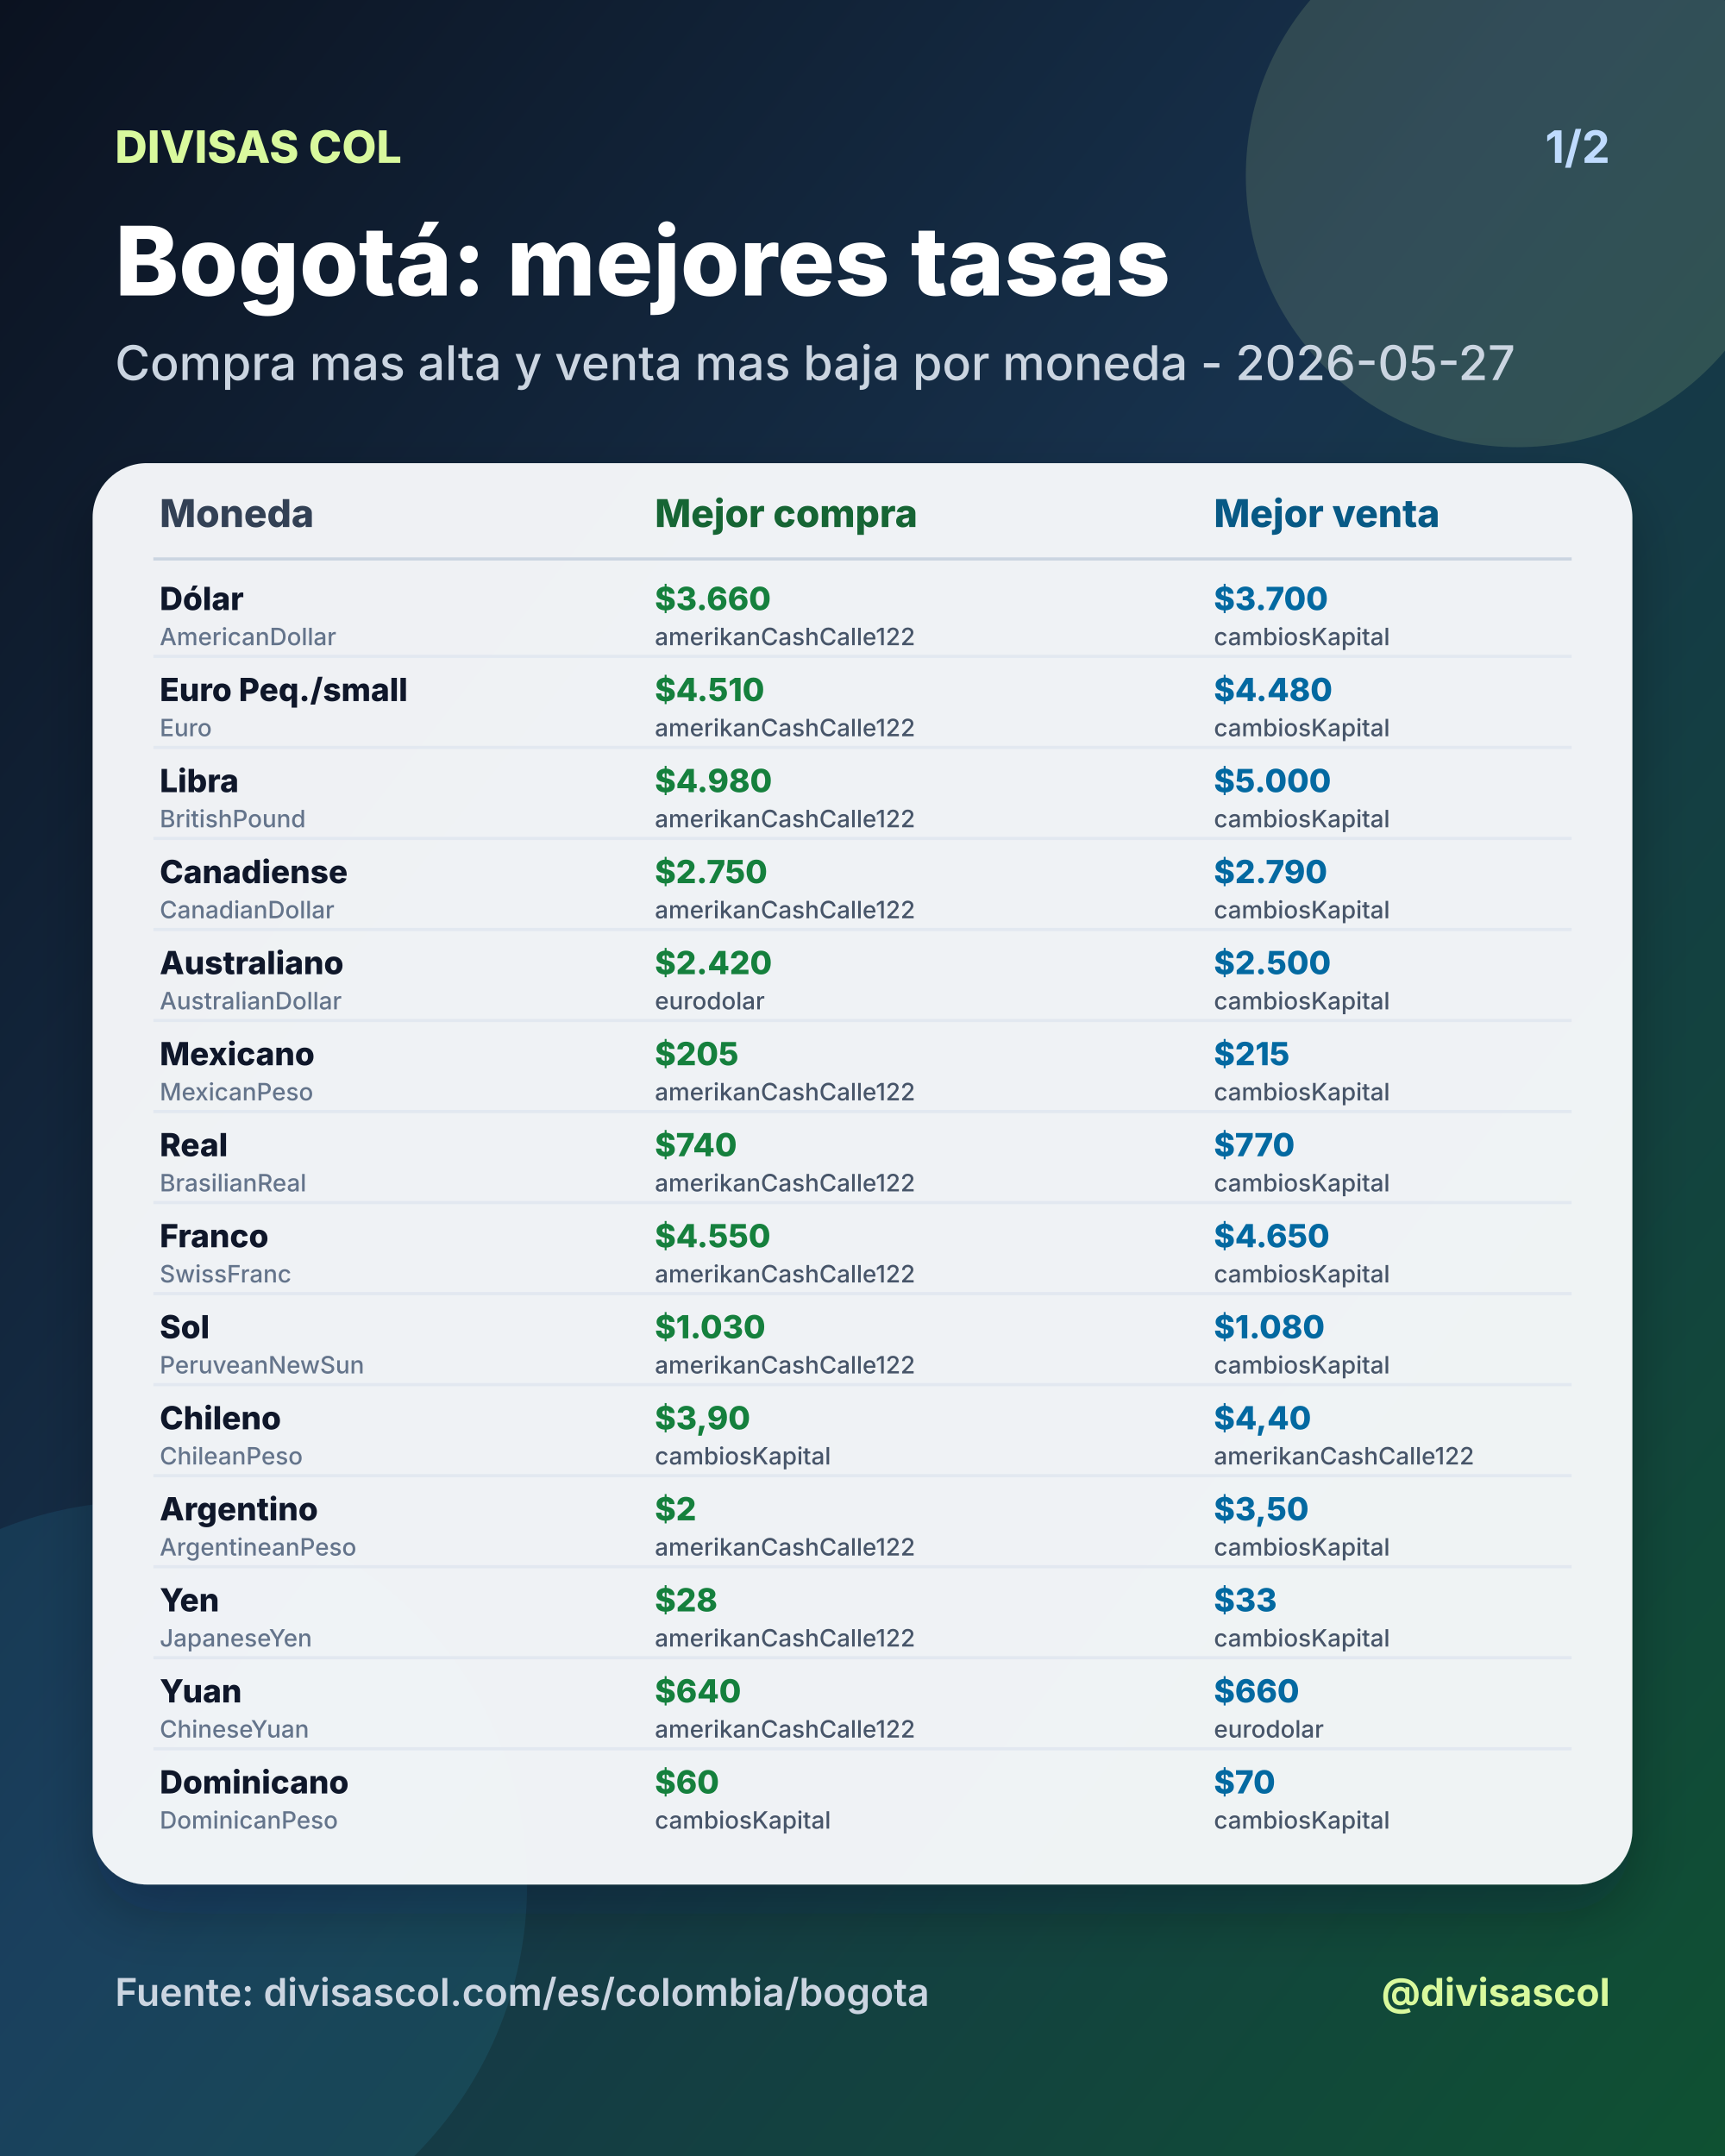
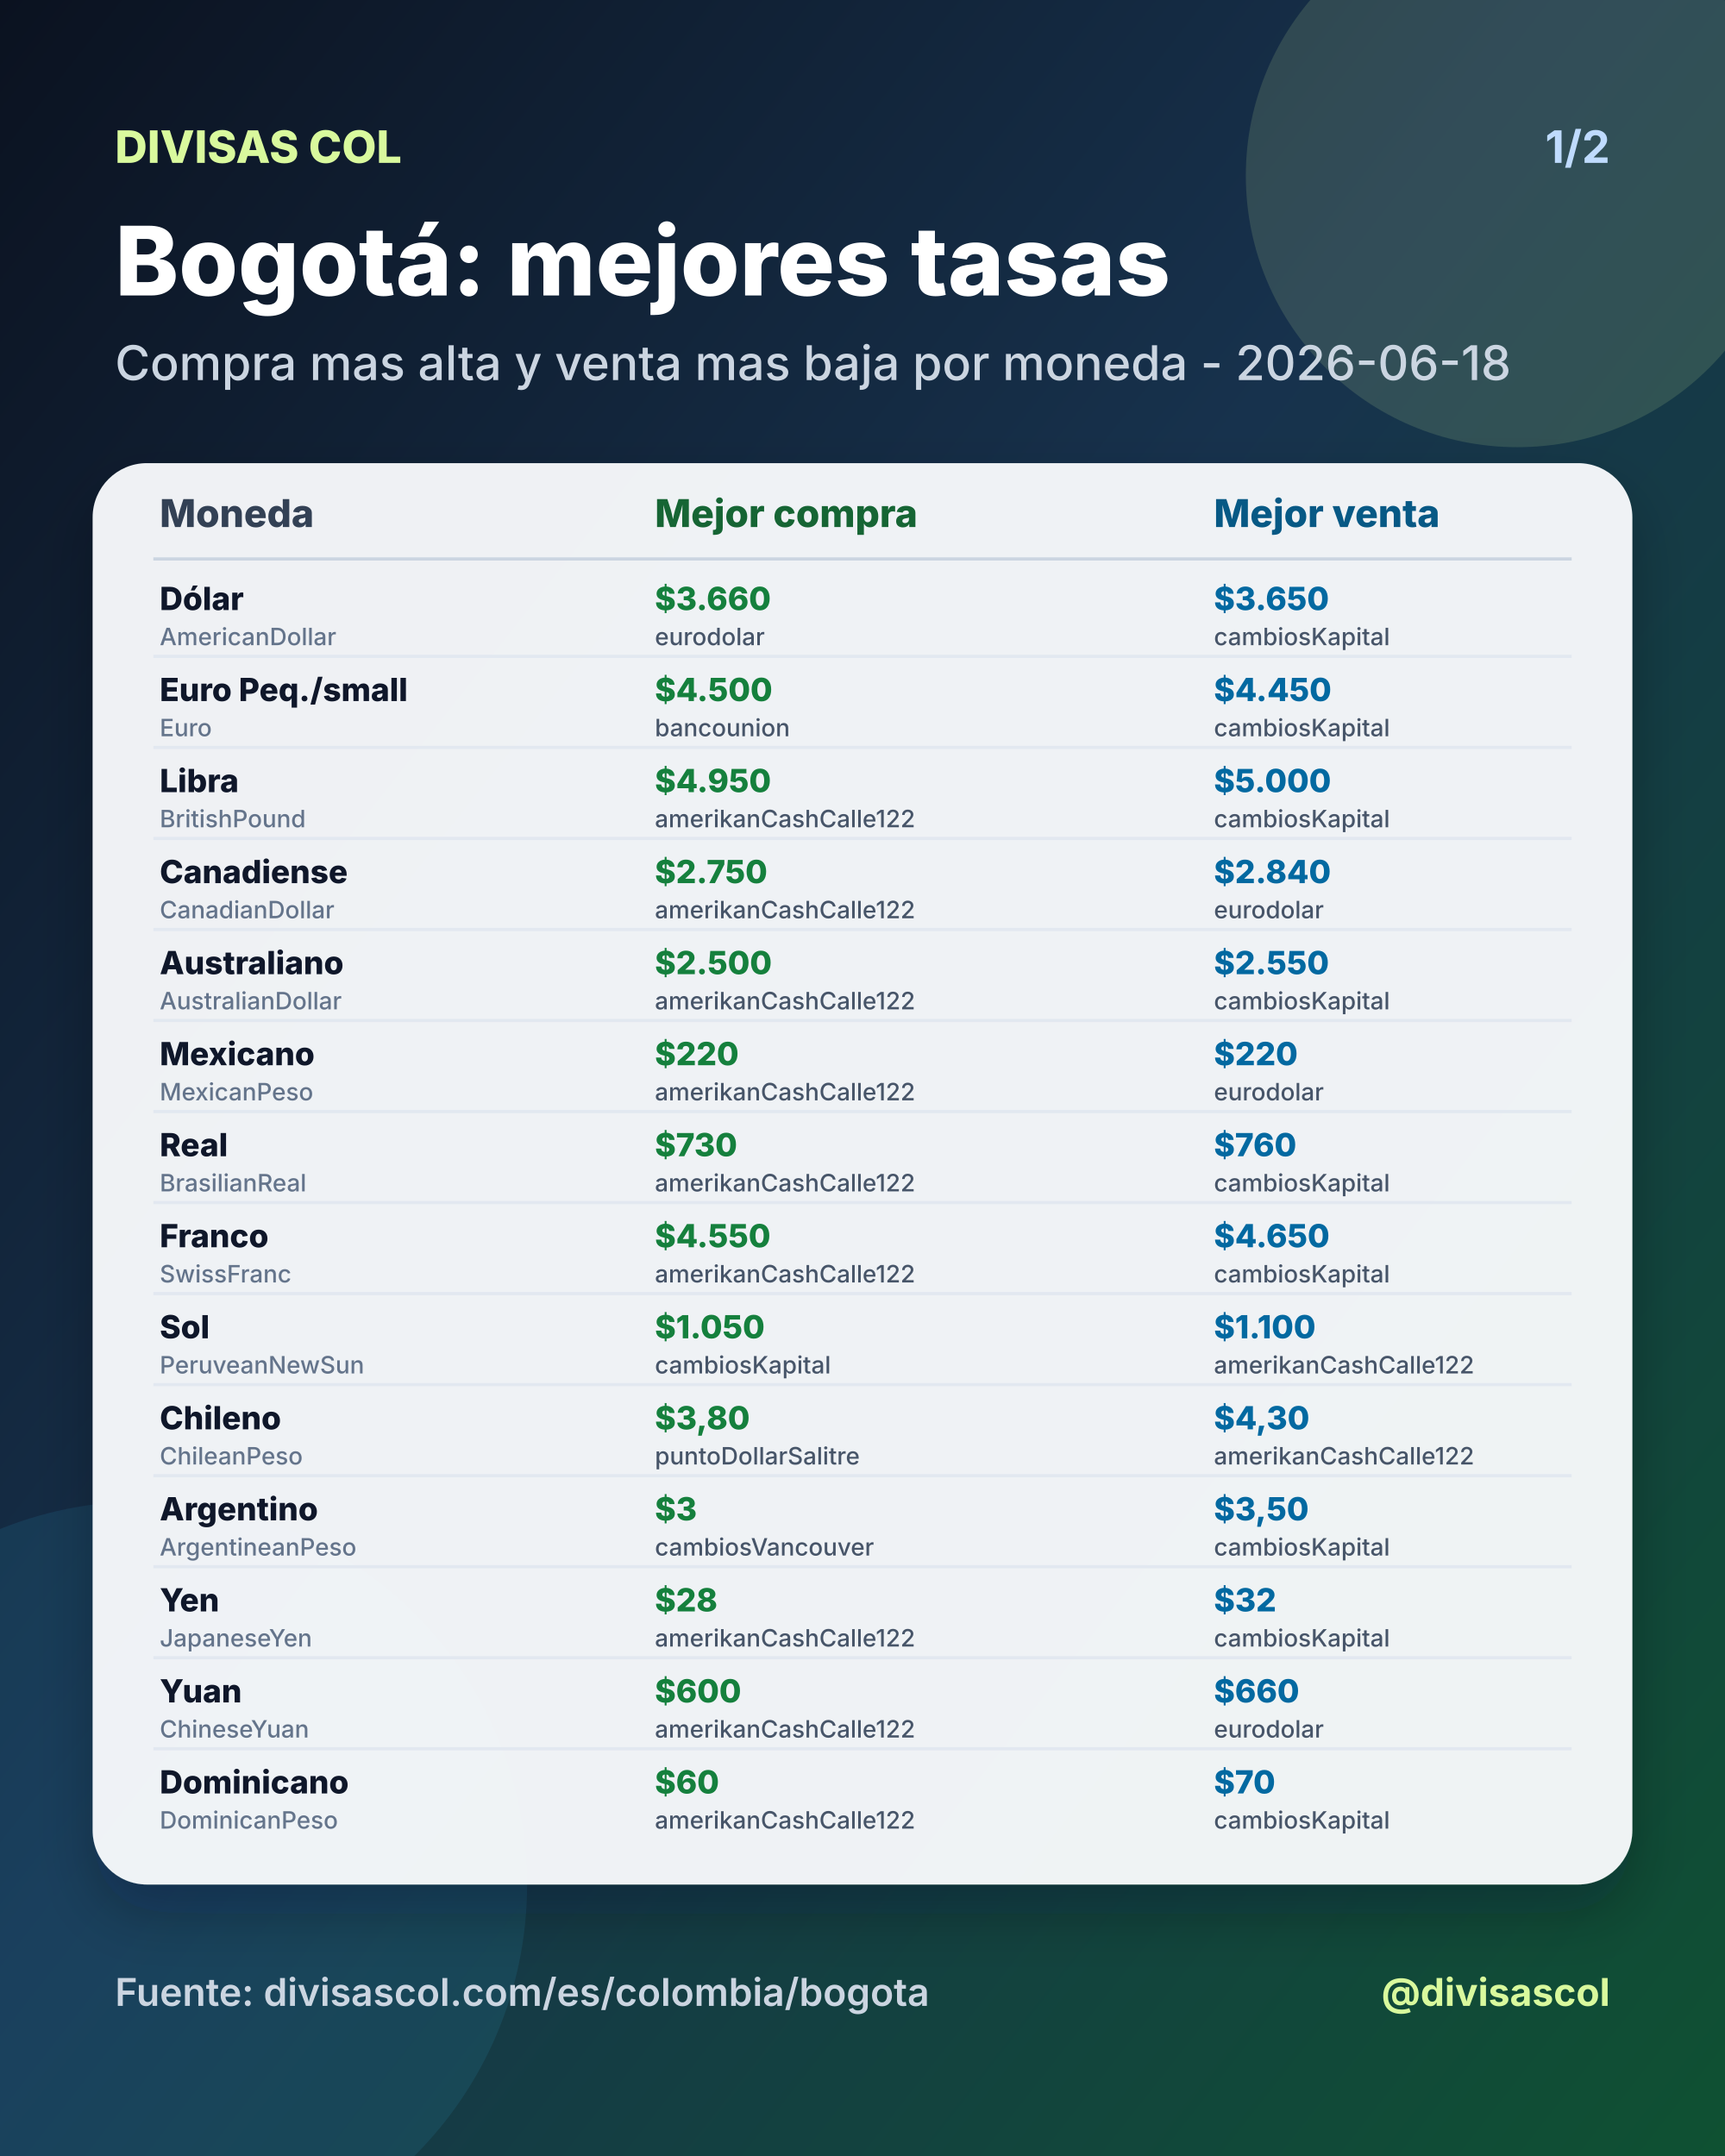
<svg xmlns="http://www.w3.org/2000/svg" width="1080" height="1350" viewBox="0 0 1080 1350">
  <defs>
    <linearGradient id="bg" x1="0" y1="0" x2="1" y2="1">
      <stop offset="0%" stop-color="#0b1220" />
      <stop offset="46%" stop-color="#17324d" />
      <stop offset="100%" stop-color="#0f5132" />
    </linearGradient>
    <filter id="shadow" x="-20%" y="-20%" width="140%" height="140%">
      <feDropShadow dx="0" dy="18" stdDeviation="18" flood-color="#020617" flood-opacity="0.28" />
    </filter>
  </defs>
  <rect width="1080" height="1350" fill="url(#bg)" />
  <circle cx="950" cy="110" r="170" fill="#d9f99d" opacity="0.14" />
  <circle cx="90" cy="1180" r="240" fill="#38bdf8" opacity="0.10" />
  <text x="72" y="102" fill="#d9f99d" font-size="28" font-family="Inter, Arial, sans-serif" font-weight="800" text-anchor="start">DIVISAS COL</text>
  <text x="1008" y="102" fill="#bfdbfe" font-size="28" font-family="Inter, Arial, sans-serif" font-weight="700" text-anchor="end">1/2</text>
  <text x="72" y="185" fill="#ffffff" font-size="60" font-family="Inter, Arial, sans-serif" font-weight="800" text-anchor="start">Bogotá: mejores tasas</text>
-   <text x="72" y="238" fill="#cbd5e1" font-size="30" font-family="Inter, Arial, sans-serif" font-weight="500" text-anchor="start">Compra mas alta y venta mas baja por moneda - 2026-05-27</text>
+   <text x="72" y="238" fill="#cbd5e1" font-size="30" font-family="Inter, Arial, sans-serif" font-weight="500" text-anchor="start">Compra mas alta y venta mas baja por moneda - 2026-06-18</text>
  <rect x="58" y="290" width="964" height="890" rx="34" fill="#f8fafc" opacity="0.96" filter="url(#shadow)" />
  <text x="100" y="330" fill="#334155" font-size="24" font-family="Inter, Arial, sans-serif" font-weight="800" text-anchor="start">Moneda</text>
  <text x="410" y="330" fill="#166534" font-size="24" font-family="Inter, Arial, sans-serif" font-weight="800" text-anchor="start">Mejor compra</text>
  <text x="760" y="330" fill="#075985" font-size="24" font-family="Inter, Arial, sans-serif" font-weight="800" text-anchor="start">Mejor venta</text>
  <line x1="96" y1="350" x2="984" y2="350" stroke="#cbd5e1" stroke-width="2" />
  <text x="100" y="382" fill="#0f172a" font-size="20" font-family="Inter, Arial, sans-serif" font-weight="800" text-anchor="start">Dólar</text>
  <text x="100" y="404" fill="#64748b" font-size="15" font-family="Inter, Arial, sans-serif" font-weight="500" text-anchor="start">AmericanDollar</text>
  <text x="410" y="382" fill="#15803d" font-size="20" font-family="Inter, Arial, sans-serif" font-weight="800" text-anchor="start">$3.660</text>
-   <text x="410" y="404" fill="#475569" font-size="15" font-family="Inter, Arial, sans-serif" font-weight="500" text-anchor="start">amerikanCashCalle122</text>
-   <text x="760" y="382" fill="#0369a1" font-size="20" font-family="Inter, Arial, sans-serif" font-weight="800" text-anchor="start">$3.700</text>
+   <text x="410" y="404" fill="#475569" font-size="15" font-family="Inter, Arial, sans-serif" font-weight="500" text-anchor="start">eurodolar</text>
+   <text x="760" y="382" fill="#0369a1" font-size="20" font-family="Inter, Arial, sans-serif" font-weight="800" text-anchor="start">$3.650</text>
  <text x="760" y="404" fill="#475569" font-size="15" font-family="Inter, Arial, sans-serif" font-weight="500" text-anchor="start">cambiosKapital</text>
  <line x1="96" y1="411" x2="984" y2="411" stroke="#e2e8f0" stroke-width="2" />
  <text x="100" y="439" fill="#0f172a" font-size="20" font-family="Inter, Arial, sans-serif" font-weight="800" text-anchor="start">Euro Peq./small</text>
  <text x="100" y="461" fill="#64748b" font-size="15" font-family="Inter, Arial, sans-serif" font-weight="500" text-anchor="start">Euro</text>
-   <text x="410" y="439" fill="#15803d" font-size="20" font-family="Inter, Arial, sans-serif" font-weight="800" text-anchor="start">$4.510</text>
-   <text x="410" y="461" fill="#475569" font-size="15" font-family="Inter, Arial, sans-serif" font-weight="500" text-anchor="start">amerikanCashCalle122</text>
-   <text x="760" y="439" fill="#0369a1" font-size="20" font-family="Inter, Arial, sans-serif" font-weight="800" text-anchor="start">$4.480</text>
+   <text x="410" y="439" fill="#15803d" font-size="20" font-family="Inter, Arial, sans-serif" font-weight="800" text-anchor="start">$4.500</text>
+   <text x="410" y="461" fill="#475569" font-size="15" font-family="Inter, Arial, sans-serif" font-weight="500" text-anchor="start">bancounion</text>
+   <text x="760" y="439" fill="#0369a1" font-size="20" font-family="Inter, Arial, sans-serif" font-weight="800" text-anchor="start">$4.450</text>
  <text x="760" y="461" fill="#475569" font-size="15" font-family="Inter, Arial, sans-serif" font-weight="500" text-anchor="start">cambiosKapital</text>
  <line x1="96" y1="468" x2="984" y2="468" stroke="#e2e8f0" stroke-width="2" />
  <text x="100" y="496" fill="#0f172a" font-size="20" font-family="Inter, Arial, sans-serif" font-weight="800" text-anchor="start">Libra</text>
  <text x="100" y="518" fill="#64748b" font-size="15" font-family="Inter, Arial, sans-serif" font-weight="500" text-anchor="start">BritishPound</text>
-   <text x="410" y="496" fill="#15803d" font-size="20" font-family="Inter, Arial, sans-serif" font-weight="800" text-anchor="start">$4.980</text>
+   <text x="410" y="496" fill="#15803d" font-size="20" font-family="Inter, Arial, sans-serif" font-weight="800" text-anchor="start">$4.950</text>
  <text x="410" y="518" fill="#475569" font-size="15" font-family="Inter, Arial, sans-serif" font-weight="500" text-anchor="start">amerikanCashCalle122</text>
  <text x="760" y="496" fill="#0369a1" font-size="20" font-family="Inter, Arial, sans-serif" font-weight="800" text-anchor="start">$5.000</text>
  <text x="760" y="518" fill="#475569" font-size="15" font-family="Inter, Arial, sans-serif" font-weight="500" text-anchor="start">cambiosKapital</text>
  <line x1="96" y1="525" x2="984" y2="525" stroke="#e2e8f0" stroke-width="2" />
  <text x="100" y="553" fill="#0f172a" font-size="20" font-family="Inter, Arial, sans-serif" font-weight="800" text-anchor="start">Canadiense</text>
  <text x="100" y="575" fill="#64748b" font-size="15" font-family="Inter, Arial, sans-serif" font-weight="500" text-anchor="start">CanadianDollar</text>
  <text x="410" y="553" fill="#15803d" font-size="20" font-family="Inter, Arial, sans-serif" font-weight="800" text-anchor="start">$2.750</text>
  <text x="410" y="575" fill="#475569" font-size="15" font-family="Inter, Arial, sans-serif" font-weight="500" text-anchor="start">amerikanCashCalle122</text>
-   <text x="760" y="553" fill="#0369a1" font-size="20" font-family="Inter, Arial, sans-serif" font-weight="800" text-anchor="start">$2.790</text>
-   <text x="760" y="575" fill="#475569" font-size="15" font-family="Inter, Arial, sans-serif" font-weight="500" text-anchor="start">cambiosKapital</text>
+   <text x="760" y="553" fill="#0369a1" font-size="20" font-family="Inter, Arial, sans-serif" font-weight="800" text-anchor="start">$2.840</text>
+   <text x="760" y="575" fill="#475569" font-size="15" font-family="Inter, Arial, sans-serif" font-weight="500" text-anchor="start">eurodolar</text>
  <line x1="96" y1="582" x2="984" y2="582" stroke="#e2e8f0" stroke-width="2" />
  <text x="100" y="610" fill="#0f172a" font-size="20" font-family="Inter, Arial, sans-serif" font-weight="800" text-anchor="start">Australiano</text>
  <text x="100" y="632" fill="#64748b" font-size="15" font-family="Inter, Arial, sans-serif" font-weight="500" text-anchor="start">AustralianDollar</text>
-   <text x="410" y="610" fill="#15803d" font-size="20" font-family="Inter, Arial, sans-serif" font-weight="800" text-anchor="start">$2.420</text>
-   <text x="410" y="632" fill="#475569" font-size="15" font-family="Inter, Arial, sans-serif" font-weight="500" text-anchor="start">eurodolar</text>
-   <text x="760" y="610" fill="#0369a1" font-size="20" font-family="Inter, Arial, sans-serif" font-weight="800" text-anchor="start">$2.500</text>
+   <text x="410" y="610" fill="#15803d" font-size="20" font-family="Inter, Arial, sans-serif" font-weight="800" text-anchor="start">$2.500</text>
+   <text x="410" y="632" fill="#475569" font-size="15" font-family="Inter, Arial, sans-serif" font-weight="500" text-anchor="start">amerikanCashCalle122</text>
+   <text x="760" y="610" fill="#0369a1" font-size="20" font-family="Inter, Arial, sans-serif" font-weight="800" text-anchor="start">$2.550</text>
  <text x="760" y="632" fill="#475569" font-size="15" font-family="Inter, Arial, sans-serif" font-weight="500" text-anchor="start">cambiosKapital</text>
  <line x1="96" y1="639" x2="984" y2="639" stroke="#e2e8f0" stroke-width="2" />
  <text x="100" y="667" fill="#0f172a" font-size="20" font-family="Inter, Arial, sans-serif" font-weight="800" text-anchor="start">Mexicano</text>
  <text x="100" y="689" fill="#64748b" font-size="15" font-family="Inter, Arial, sans-serif" font-weight="500" text-anchor="start">MexicanPeso</text>
-   <text x="410" y="667" fill="#15803d" font-size="20" font-family="Inter, Arial, sans-serif" font-weight="800" text-anchor="start">$205</text>
+   <text x="410" y="667" fill="#15803d" font-size="20" font-family="Inter, Arial, sans-serif" font-weight="800" text-anchor="start">$220</text>
  <text x="410" y="689" fill="#475569" font-size="15" font-family="Inter, Arial, sans-serif" font-weight="500" text-anchor="start">amerikanCashCalle122</text>
-   <text x="760" y="667" fill="#0369a1" font-size="20" font-family="Inter, Arial, sans-serif" font-weight="800" text-anchor="start">$215</text>
-   <text x="760" y="689" fill="#475569" font-size="15" font-family="Inter, Arial, sans-serif" font-weight="500" text-anchor="start">cambiosKapital</text>
+   <text x="760" y="667" fill="#0369a1" font-size="20" font-family="Inter, Arial, sans-serif" font-weight="800" text-anchor="start">$220</text>
+   <text x="760" y="689" fill="#475569" font-size="15" font-family="Inter, Arial, sans-serif" font-weight="500" text-anchor="start">eurodolar</text>
  <line x1="96" y1="696" x2="984" y2="696" stroke="#e2e8f0" stroke-width="2" />
  <text x="100" y="724" fill="#0f172a" font-size="20" font-family="Inter, Arial, sans-serif" font-weight="800" text-anchor="start">Real</text>
  <text x="100" y="746" fill="#64748b" font-size="15" font-family="Inter, Arial, sans-serif" font-weight="500" text-anchor="start">BrasilianReal</text>
-   <text x="410" y="724" fill="#15803d" font-size="20" font-family="Inter, Arial, sans-serif" font-weight="800" text-anchor="start">$740</text>
+   <text x="410" y="724" fill="#15803d" font-size="20" font-family="Inter, Arial, sans-serif" font-weight="800" text-anchor="start">$730</text>
  <text x="410" y="746" fill="#475569" font-size="15" font-family="Inter, Arial, sans-serif" font-weight="500" text-anchor="start">amerikanCashCalle122</text>
-   <text x="760" y="724" fill="#0369a1" font-size="20" font-family="Inter, Arial, sans-serif" font-weight="800" text-anchor="start">$770</text>
+   <text x="760" y="724" fill="#0369a1" font-size="20" font-family="Inter, Arial, sans-serif" font-weight="800" text-anchor="start">$760</text>
  <text x="760" y="746" fill="#475569" font-size="15" font-family="Inter, Arial, sans-serif" font-weight="500" text-anchor="start">cambiosKapital</text>
  <line x1="96" y1="753" x2="984" y2="753" stroke="#e2e8f0" stroke-width="2" />
  <text x="100" y="781" fill="#0f172a" font-size="20" font-family="Inter, Arial, sans-serif" font-weight="800" text-anchor="start">Franco</text>
  <text x="100" y="803" fill="#64748b" font-size="15" font-family="Inter, Arial, sans-serif" font-weight="500" text-anchor="start">SwissFranc</text>
  <text x="410" y="781" fill="#15803d" font-size="20" font-family="Inter, Arial, sans-serif" font-weight="800" text-anchor="start">$4.550</text>
  <text x="410" y="803" fill="#475569" font-size="15" font-family="Inter, Arial, sans-serif" font-weight="500" text-anchor="start">amerikanCashCalle122</text>
  <text x="760" y="781" fill="#0369a1" font-size="20" font-family="Inter, Arial, sans-serif" font-weight="800" text-anchor="start">$4.650</text>
  <text x="760" y="803" fill="#475569" font-size="15" font-family="Inter, Arial, sans-serif" font-weight="500" text-anchor="start">cambiosKapital</text>
  <line x1="96" y1="810" x2="984" y2="810" stroke="#e2e8f0" stroke-width="2" />
  <text x="100" y="838" fill="#0f172a" font-size="20" font-family="Inter, Arial, sans-serif" font-weight="800" text-anchor="start">Sol</text>
  <text x="100" y="860" fill="#64748b" font-size="15" font-family="Inter, Arial, sans-serif" font-weight="500" text-anchor="start">PeruveanNewSun</text>
-   <text x="410" y="838" fill="#15803d" font-size="20" font-family="Inter, Arial, sans-serif" font-weight="800" text-anchor="start">$1.030</text>
-   <text x="410" y="860" fill="#475569" font-size="15" font-family="Inter, Arial, sans-serif" font-weight="500" text-anchor="start">amerikanCashCalle122</text>
-   <text x="760" y="838" fill="#0369a1" font-size="20" font-family="Inter, Arial, sans-serif" font-weight="800" text-anchor="start">$1.080</text>
-   <text x="760" y="860" fill="#475569" font-size="15" font-family="Inter, Arial, sans-serif" font-weight="500" text-anchor="start">cambiosKapital</text>
+   <text x="410" y="838" fill="#15803d" font-size="20" font-family="Inter, Arial, sans-serif" font-weight="800" text-anchor="start">$1.050</text>
+   <text x="410" y="860" fill="#475569" font-size="15" font-family="Inter, Arial, sans-serif" font-weight="500" text-anchor="start">cambiosKapital</text>
+   <text x="760" y="838" fill="#0369a1" font-size="20" font-family="Inter, Arial, sans-serif" font-weight="800" text-anchor="start">$1.100</text>
+   <text x="760" y="860" fill="#475569" font-size="15" font-family="Inter, Arial, sans-serif" font-weight="500" text-anchor="start">amerikanCashCalle122</text>
  <line x1="96" y1="867" x2="984" y2="867" stroke="#e2e8f0" stroke-width="2" />
  <text x="100" y="895" fill="#0f172a" font-size="20" font-family="Inter, Arial, sans-serif" font-weight="800" text-anchor="start">Chileno</text>
  <text x="100" y="917" fill="#64748b" font-size="15" font-family="Inter, Arial, sans-serif" font-weight="500" text-anchor="start">ChileanPeso</text>
-   <text x="410" y="895" fill="#15803d" font-size="20" font-family="Inter, Arial, sans-serif" font-weight="800" text-anchor="start">$3,90</text>
-   <text x="410" y="917" fill="#475569" font-size="15" font-family="Inter, Arial, sans-serif" font-weight="500" text-anchor="start">cambiosKapital</text>
-   <text x="760" y="895" fill="#0369a1" font-size="20" font-family="Inter, Arial, sans-serif" font-weight="800" text-anchor="start">$4,40</text>
+   <text x="410" y="895" fill="#15803d" font-size="20" font-family="Inter, Arial, sans-serif" font-weight="800" text-anchor="start">$3,80</text>
+   <text x="410" y="917" fill="#475569" font-size="15" font-family="Inter, Arial, sans-serif" font-weight="500" text-anchor="start">puntoDollarSalitre</text>
+   <text x="760" y="895" fill="#0369a1" font-size="20" font-family="Inter, Arial, sans-serif" font-weight="800" text-anchor="start">$4,30</text>
  <text x="760" y="917" fill="#475569" font-size="15" font-family="Inter, Arial, sans-serif" font-weight="500" text-anchor="start">amerikanCashCalle122</text>
  <line x1="96" y1="924" x2="984" y2="924" stroke="#e2e8f0" stroke-width="2" />
  <text x="100" y="952" fill="#0f172a" font-size="20" font-family="Inter, Arial, sans-serif" font-weight="800" text-anchor="start">Argentino</text>
  <text x="100" y="974" fill="#64748b" font-size="15" font-family="Inter, Arial, sans-serif" font-weight="500" text-anchor="start">ArgentineanPeso</text>
-   <text x="410" y="952" fill="#15803d" font-size="20" font-family="Inter, Arial, sans-serif" font-weight="800" text-anchor="start">$2</text>
-   <text x="410" y="974" fill="#475569" font-size="15" font-family="Inter, Arial, sans-serif" font-weight="500" text-anchor="start">amerikanCashCalle122</text>
+   <text x="410" y="952" fill="#15803d" font-size="20" font-family="Inter, Arial, sans-serif" font-weight="800" text-anchor="start">$3</text>
+   <text x="410" y="974" fill="#475569" font-size="15" font-family="Inter, Arial, sans-serif" font-weight="500" text-anchor="start">cambiosVancouver</text>
  <text x="760" y="952" fill="#0369a1" font-size="20" font-family="Inter, Arial, sans-serif" font-weight="800" text-anchor="start">$3,50</text>
  <text x="760" y="974" fill="#475569" font-size="15" font-family="Inter, Arial, sans-serif" font-weight="500" text-anchor="start">cambiosKapital</text>
  <line x1="96" y1="981" x2="984" y2="981" stroke="#e2e8f0" stroke-width="2" />
  <text x="100" y="1009" fill="#0f172a" font-size="20" font-family="Inter, Arial, sans-serif" font-weight="800" text-anchor="start">Yen</text>
  <text x="100" y="1031" fill="#64748b" font-size="15" font-family="Inter, Arial, sans-serif" font-weight="500" text-anchor="start">JapaneseYen</text>
  <text x="410" y="1009" fill="#15803d" font-size="20" font-family="Inter, Arial, sans-serif" font-weight="800" text-anchor="start">$28</text>
  <text x="410" y="1031" fill="#475569" font-size="15" font-family="Inter, Arial, sans-serif" font-weight="500" text-anchor="start">amerikanCashCalle122</text>
-   <text x="760" y="1009" fill="#0369a1" font-size="20" font-family="Inter, Arial, sans-serif" font-weight="800" text-anchor="start">$33</text>
+   <text x="760" y="1009" fill="#0369a1" font-size="20" font-family="Inter, Arial, sans-serif" font-weight="800" text-anchor="start">$32</text>
  <text x="760" y="1031" fill="#475569" font-size="15" font-family="Inter, Arial, sans-serif" font-weight="500" text-anchor="start">cambiosKapital</text>
  <line x1="96" y1="1038" x2="984" y2="1038" stroke="#e2e8f0" stroke-width="2" />
  <text x="100" y="1066" fill="#0f172a" font-size="20" font-family="Inter, Arial, sans-serif" font-weight="800" text-anchor="start">Yuan</text>
  <text x="100" y="1088" fill="#64748b" font-size="15" font-family="Inter, Arial, sans-serif" font-weight="500" text-anchor="start">ChineseYuan</text>
-   <text x="410" y="1066" fill="#15803d" font-size="20" font-family="Inter, Arial, sans-serif" font-weight="800" text-anchor="start">$640</text>
+   <text x="410" y="1066" fill="#15803d" font-size="20" font-family="Inter, Arial, sans-serif" font-weight="800" text-anchor="start">$600</text>
  <text x="410" y="1088" fill="#475569" font-size="15" font-family="Inter, Arial, sans-serif" font-weight="500" text-anchor="start">amerikanCashCalle122</text>
  <text x="760" y="1066" fill="#0369a1" font-size="20" font-family="Inter, Arial, sans-serif" font-weight="800" text-anchor="start">$660</text>
  <text x="760" y="1088" fill="#475569" font-size="15" font-family="Inter, Arial, sans-serif" font-weight="500" text-anchor="start">eurodolar</text>
  <line x1="96" y1="1095" x2="984" y2="1095" stroke="#e2e8f0" stroke-width="2" />
  <text x="100" y="1123" fill="#0f172a" font-size="20" font-family="Inter, Arial, sans-serif" font-weight="800" text-anchor="start">Dominicano</text>
  <text x="100" y="1145" fill="#64748b" font-size="15" font-family="Inter, Arial, sans-serif" font-weight="500" text-anchor="start">DominicanPeso</text>
  <text x="410" y="1123" fill="#15803d" font-size="20" font-family="Inter, Arial, sans-serif" font-weight="800" text-anchor="start">$60</text>
-   <text x="410" y="1145" fill="#475569" font-size="15" font-family="Inter, Arial, sans-serif" font-weight="500" text-anchor="start">cambiosKapital</text>
+   <text x="410" y="1145" fill="#475569" font-size="15" font-family="Inter, Arial, sans-serif" font-weight="500" text-anchor="start">amerikanCashCalle122</text>
  <text x="760" y="1123" fill="#0369a1" font-size="20" font-family="Inter, Arial, sans-serif" font-weight="800" text-anchor="start">$70</text>
  <text x="760" y="1145" fill="#475569" font-size="15" font-family="Inter, Arial, sans-serif" font-weight="500" text-anchor="start">cambiosKapital</text>
  <text x="72" y="1256" fill="#cbd5e1" font-size="24" font-family="Inter, Arial, sans-serif" font-weight="600" text-anchor="start">Fuente: divisascol.com/es/colombia/bogota</text>
  <text x="1008" y="1256" fill="#d9f99d" font-size="24" font-family="Inter, Arial, sans-serif" font-weight="700" text-anchor="end">@divisascol</text>
</svg>
